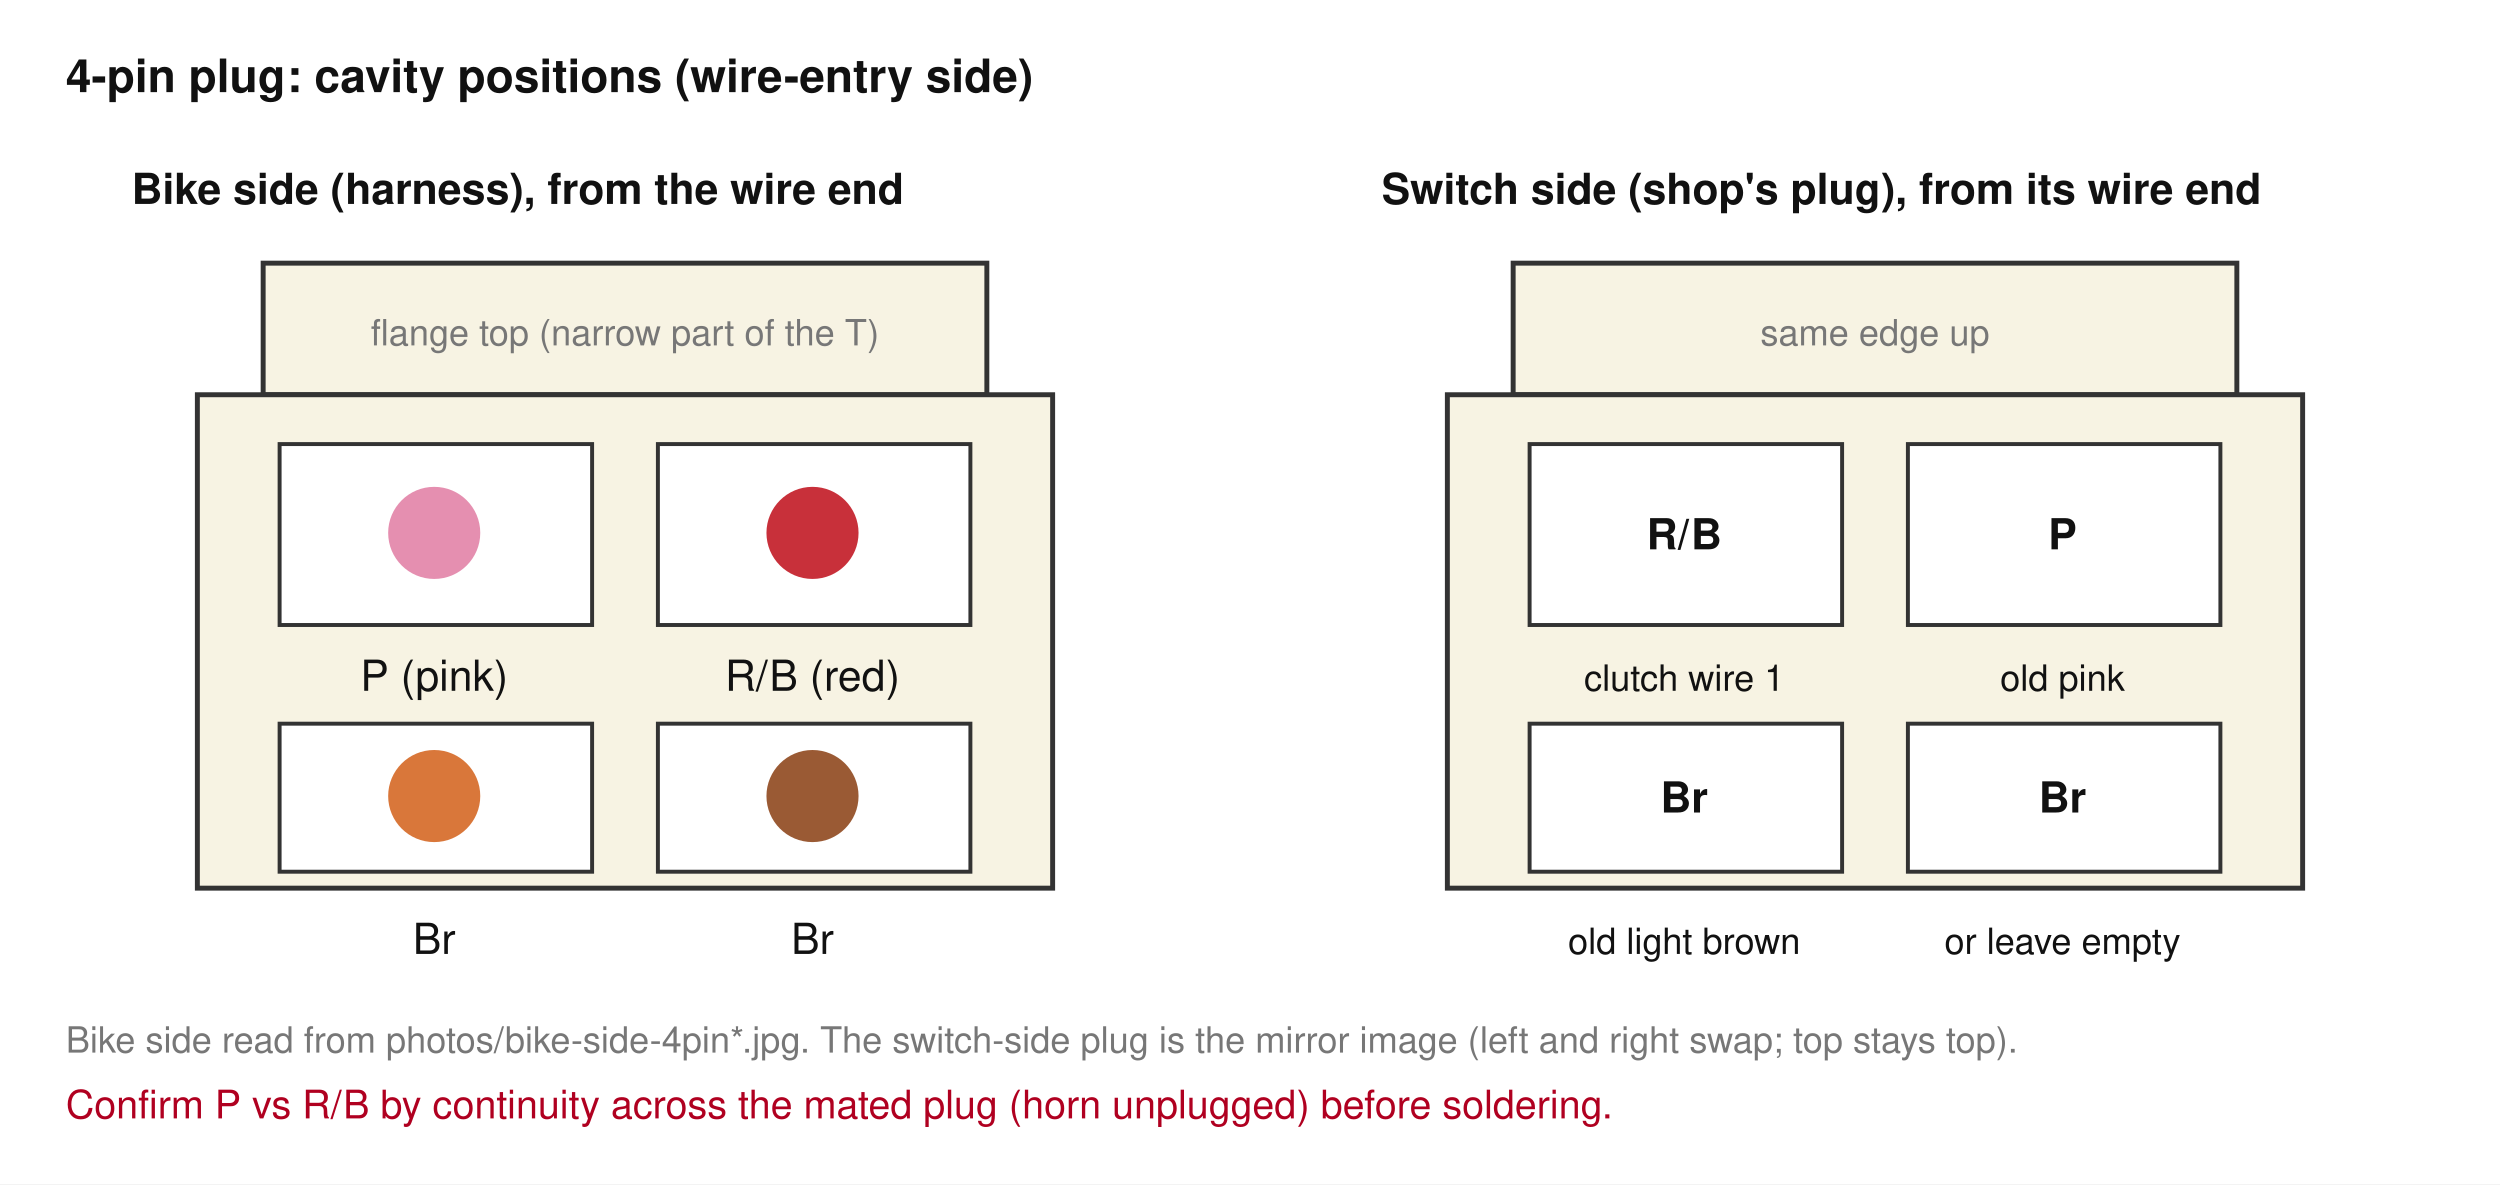
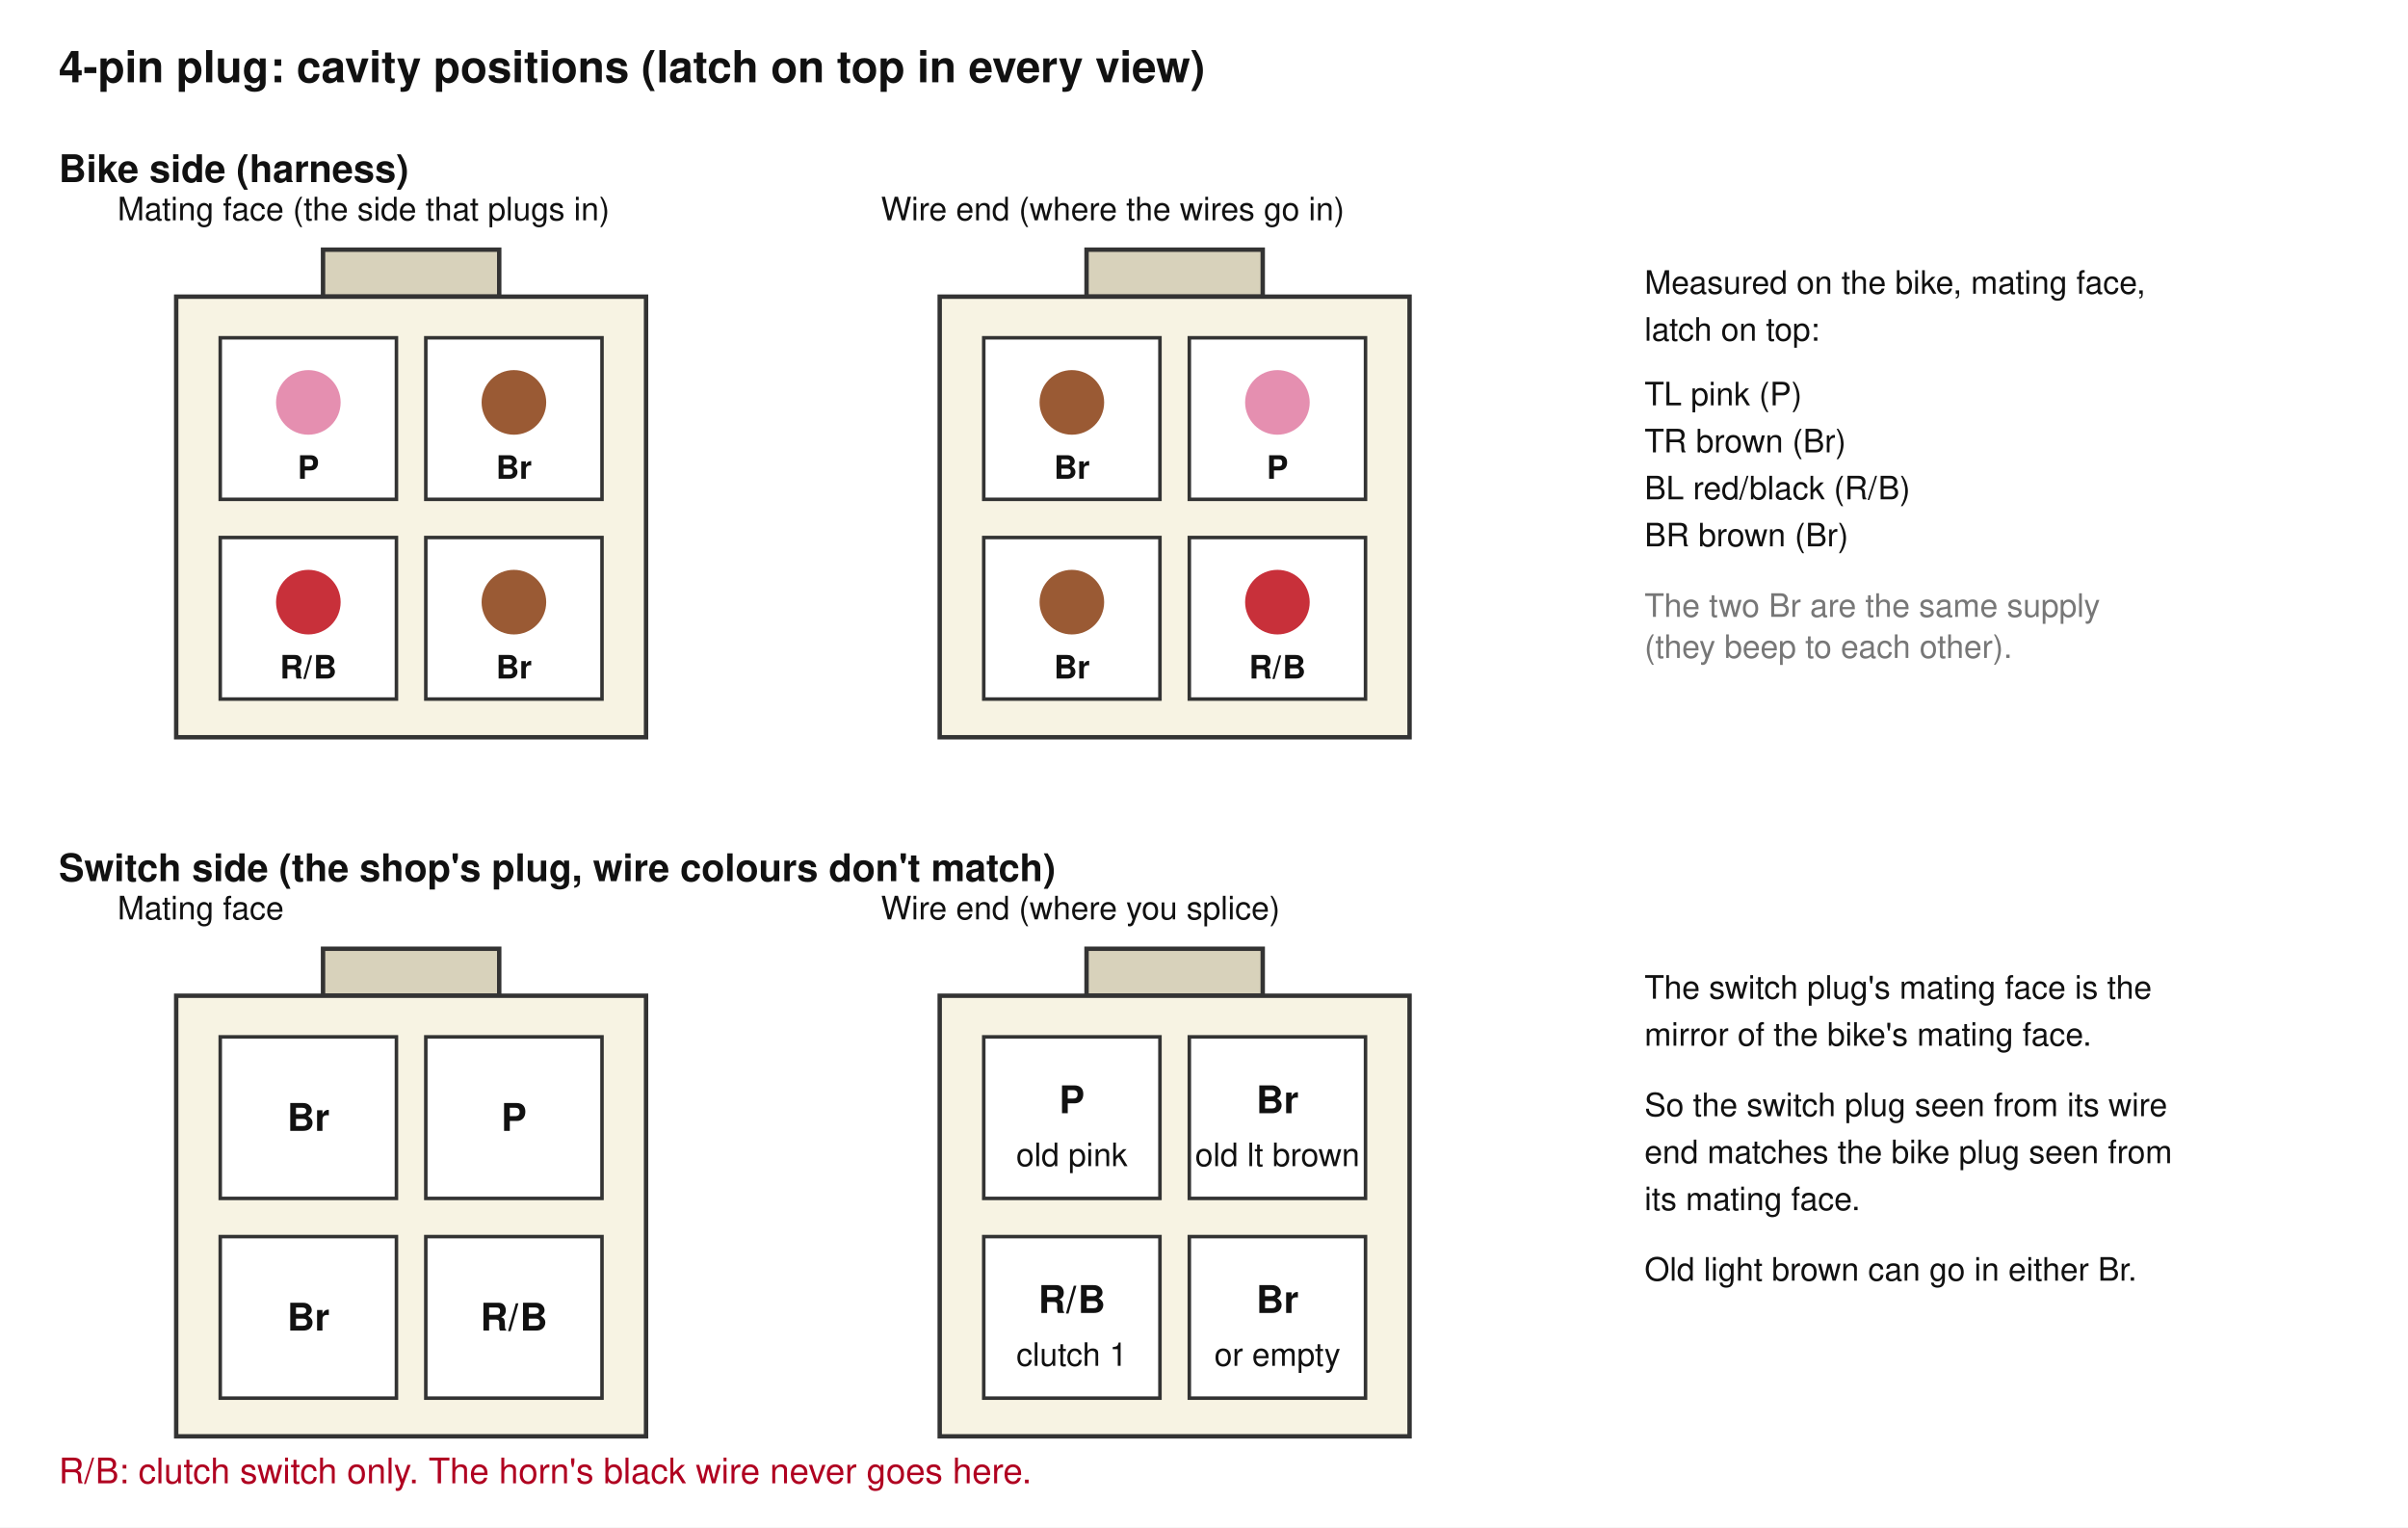
- <svg xmlns="http://www.w3.org/2000/svg" viewBox="0 0 760 360" font-family="Helvetica, Arial, sans-serif" font-size="13">
-   <rect width="760" height="360" fill="#ffffff" />
+ <svg xmlns="http://www.w3.org/2000/svg" viewBox="0 0 820 520" font-family="Helvetica, Arial, sans-serif" font-size="13">
+   <rect width="820" height="520" fill="#ffffff" />
  <style>
    .t{fill:#111}
    .g{fill:#777}
-     .h{font-weight:bold;font-size:14px}
+     .h{font-weight:bold;font-size:15px}
+     .b{font-weight:bold}
    .s{font-size:11px}
    .body{fill:#f7f3e3;stroke:#333;stroke-width:1.5}
+     .latch{fill:#d8d2bb;stroke:#333;stroke-width:1.5}
    .cav{fill:#fff;stroke:#333;stroke-width:1.2}
    .warn{fill:#b00020;font-size:12px}
  </style>
-   <text x="20" y="28" class="t h">4-pin plug: cavity positions (wire-entry side)</text>
-   <text x="40" y="62" class="t" font-weight="bold">Bike side (harness), from the wire end</text>
-   <rect x="80" y="80" width="220" height="40" class="body" />
-   <text x="190" y="105" text-anchor="middle" class="g s">flange top (narrow part of the T)</text>
-   <rect x="60" y="120" width="260" height="150" class="body" />
-   <rect x="85" y="135" width="95" height="55" class="cav" />
-   <circle cx="132" cy="162" r="14" fill="#e58fb0" />
-   <text x="132" y="210" text-anchor="middle" class="t">P (pink)</text>
-   <rect x="200" y="135" width="95" height="55" class="cav" />
-   <circle cx="247" cy="162" r="14" fill="#c8303a" />
-   <text x="247" y="210" text-anchor="middle" class="t">R/B (red)</text>
-   <rect x="85" y="215" width="95" height="45" class="cav" transform="translate(0,5)" />
-   <circle cx="132" cy="242" r="14" fill="#d9773a" />
-   <text x="132" y="290" text-anchor="middle" class="t">Br</text>
-   <rect x="200" y="215" width="95" height="45" class="cav" transform="translate(0,5)" />
-   <circle cx="247" cy="242" r="14" fill="#9a5a34" />
-   <text x="247" y="290" text-anchor="middle" class="t">Br</text>
-   <text x="420" y="62" class="t" font-weight="bold">Switch side (shop's plug), from its wire end</text>
-   <rect x="460" y="80" width="220" height="40" class="body" />
-   <text x="570" y="105" text-anchor="middle" class="g s">same edge up</text>
-   <rect x="440" y="120" width="260" height="150" class="body" />
-   <rect x="465" y="135" width="95" height="55" class="cav" />
-   <text x="512" y="167" text-anchor="middle" class="t" font-weight="bold">R/B</text>
-   <text x="512" y="210" text-anchor="middle" class="t s">clutch wire 1</text>
-   <rect x="580" y="135" width="95" height="55" class="cav" />
-   <text x="627" y="167" text-anchor="middle" class="t" font-weight="bold">P</text>
-   <text x="627" y="210" text-anchor="middle" class="t s">old pink</text>
-   <rect x="465" y="220" width="95" height="45" class="cav" />
-   <text x="512" y="247" text-anchor="middle" class="t" font-weight="bold">Br</text>
-   <text x="512" y="290" text-anchor="middle" class="t s">old light brown</text>
-   <rect x="580" y="220" width="95" height="45" class="cav" />
-   <text x="627" y="247" text-anchor="middle" class="t" font-weight="bold">Br</text>
-   <text x="627" y="290" text-anchor="middle" class="t s">or leave empty</text>
-   <text x="20" y="320" class="g s">Bike side read from photos/bike-side-4pin*.jpg. The switch-side plug is the mirror image (left and right swap; top stays top).</text>
-   <text x="20" y="340" class="warn">Confirm P vs R/B by continuity across the mated plug (horn unplugged) before soldering.</text>
+   <text x="20" y="28" class="t h">4-pin plug: cavity positions (latch on top in every view)</text>
+   <text x="20" y="62" class="t b">Bike side (harness)</text>
+   <g transform="translate(40,75)">
+     <text x="0" y="0" class="t s">Mating face (the side that plugs in)</text>
+     <rect x="70" y="10" width="60" height="16" class="latch" />
+     <rect x="20" y="26" width="160" height="150" class="body" />
+     <rect x="35" y="40" width="60" height="55" class="cav" />
+     <circle cx="65" cy="62" r="11" fill="#e58fb0" />
+     <text x="65" y="88" text-anchor="middle" class="t b s">P</text>
+     <rect x="105" y="40" width="60" height="55" class="cav" />
+     <circle cx="135" cy="62" r="11" fill="#9a5a34" />
+     <text x="135" y="88" text-anchor="middle" class="t b s">Br</text>
+     <rect x="35" y="108" width="60" height="55" class="cav" />
+     <circle cx="65" cy="130" r="11" fill="#c8303a" />
+     <text x="65" y="156" text-anchor="middle" class="t b s">R/B</text>
+     <rect x="105" y="108" width="60" height="55" class="cav" />
+     <circle cx="135" cy="130" r="11" fill="#9a5a34" />
+     <text x="135" y="156" text-anchor="middle" class="t b s">Br</text>
+   </g>
+   <g transform="translate(300,75)">
+     <text x="0" y="0" class="t s">Wire end (where the wires go in)</text>
+     <rect x="70" y="10" width="60" height="16" class="latch" />
+     <rect x="20" y="26" width="160" height="150" class="body" />
+     <rect x="35" y="40" width="60" height="55" class="cav" />
+     <circle cx="65" cy="62" r="11" fill="#9a5a34" />
+     <text x="65" y="88" text-anchor="middle" class="t b s">Br</text>
+     <rect x="105" y="40" width="60" height="55" class="cav" />
+     <circle cx="135" cy="62" r="11" fill="#e58fb0" />
+     <text x="135" y="88" text-anchor="middle" class="t b s">P</text>
+     <rect x="35" y="108" width="60" height="55" class="cav" />
+     <circle cx="65" cy="130" r="11" fill="#9a5a34" />
+     <text x="65" y="156" text-anchor="middle" class="t b s">Br</text>
+     <rect x="105" y="108" width="60" height="55" class="cav" />
+     <circle cx="135" cy="130" r="11" fill="#c8303a" />
+     <text x="135" y="156" text-anchor="middle" class="t b s">R/B</text>
+   </g>
+   <text x="560" y="100" class="t s">Measured on the bike, mating face,</text>
+   <text x="560" y="116" class="t s">latch on top:</text>
+   <text x="560" y="138" class="t s">TL pink (P)</text>
+   <text x="560" y="154" class="t s">TR brown (Br)</text>
+   <text x="560" y="170" class="t s">BL red/black (R/B)</text>
+   <text x="560" y="186" class="t s">BR brown (Br)</text>
+   <text x="560" y="210" class="g s">The two Br are the same supply</text>
+   <text x="560" y="224" class="g s">(they beep to each other).</text>
+   <text x="20" y="300" class="t b">Switch side (the shop's plug, wire colours don't match)</text>
+   <g transform="translate(40,313)">
+     <text x="0" y="0" class="t s">Mating face</text>
+     <rect x="70" y="10" width="60" height="16" class="latch" />
+     <rect x="20" y="26" width="160" height="150" class="body" />
+     <rect x="35" y="40" width="60" height="55" class="cav" />
+     <text x="65" y="72" text-anchor="middle" class="t b">Br</text>
+     <rect x="105" y="40" width="60" height="55" class="cav" />
+     <text x="135" y="72" text-anchor="middle" class="t b">P</text>
+     <rect x="35" y="108" width="60" height="55" class="cav" />
+     <text x="65" y="140" text-anchor="middle" class="t b">Br</text>
+     <rect x="105" y="108" width="60" height="55" class="cav" />
+     <text x="135" y="140" text-anchor="middle" class="t b">R/B</text>
+   </g>
+   <g transform="translate(300,313)">
+     <text x="0" y="0" class="t s">Wire end (where you splice)</text>
+     <rect x="70" y="10" width="60" height="16" class="latch" />
+     <rect x="20" y="26" width="160" height="150" class="body" />
+     <rect x="35" y="40" width="60" height="55" class="cav" />
+     <text x="65" y="66" text-anchor="middle" class="t b">P</text>
+     <text x="65" y="84" text-anchor="middle" class="t s">old pink</text>
+     <rect x="105" y="40" width="60" height="55" class="cav" />
+     <text x="135" y="66" text-anchor="middle" class="t b">Br</text>
+     <text x="135" y="84" text-anchor="middle" class="t s">old lt brown</text>
+     <rect x="35" y="108" width="60" height="55" class="cav" />
+     <text x="65" y="134" text-anchor="middle" class="t b">R/B</text>
+     <text x="65" y="152" text-anchor="middle" class="t s">clutch 1</text>
+     <rect x="105" y="108" width="60" height="55" class="cav" />
+     <text x="135" y="134" text-anchor="middle" class="t b">Br</text>
+     <text x="135" y="152" text-anchor="middle" class="t s">or empty</text>
+   </g>
+   <text x="560" y="340" class="t s">The switch plug's mating face is the</text>
+   <text x="560" y="356" class="t s">mirror of the bike's mating face.</text>
+   <text x="560" y="380" class="t s">So the switch plug seen from its wire</text>
+   <text x="560" y="396" class="t s">end matches the bike plug seen from</text>
+   <text x="560" y="412" class="t s">its mating face.</text>
+   <text x="560" y="436" class="t s">Old light brown can go in either Br.</text>
+   <text x="20" y="505" class="warn">R/B: clutch switch only. The horn's black wire never goes here.</text>
</svg>
